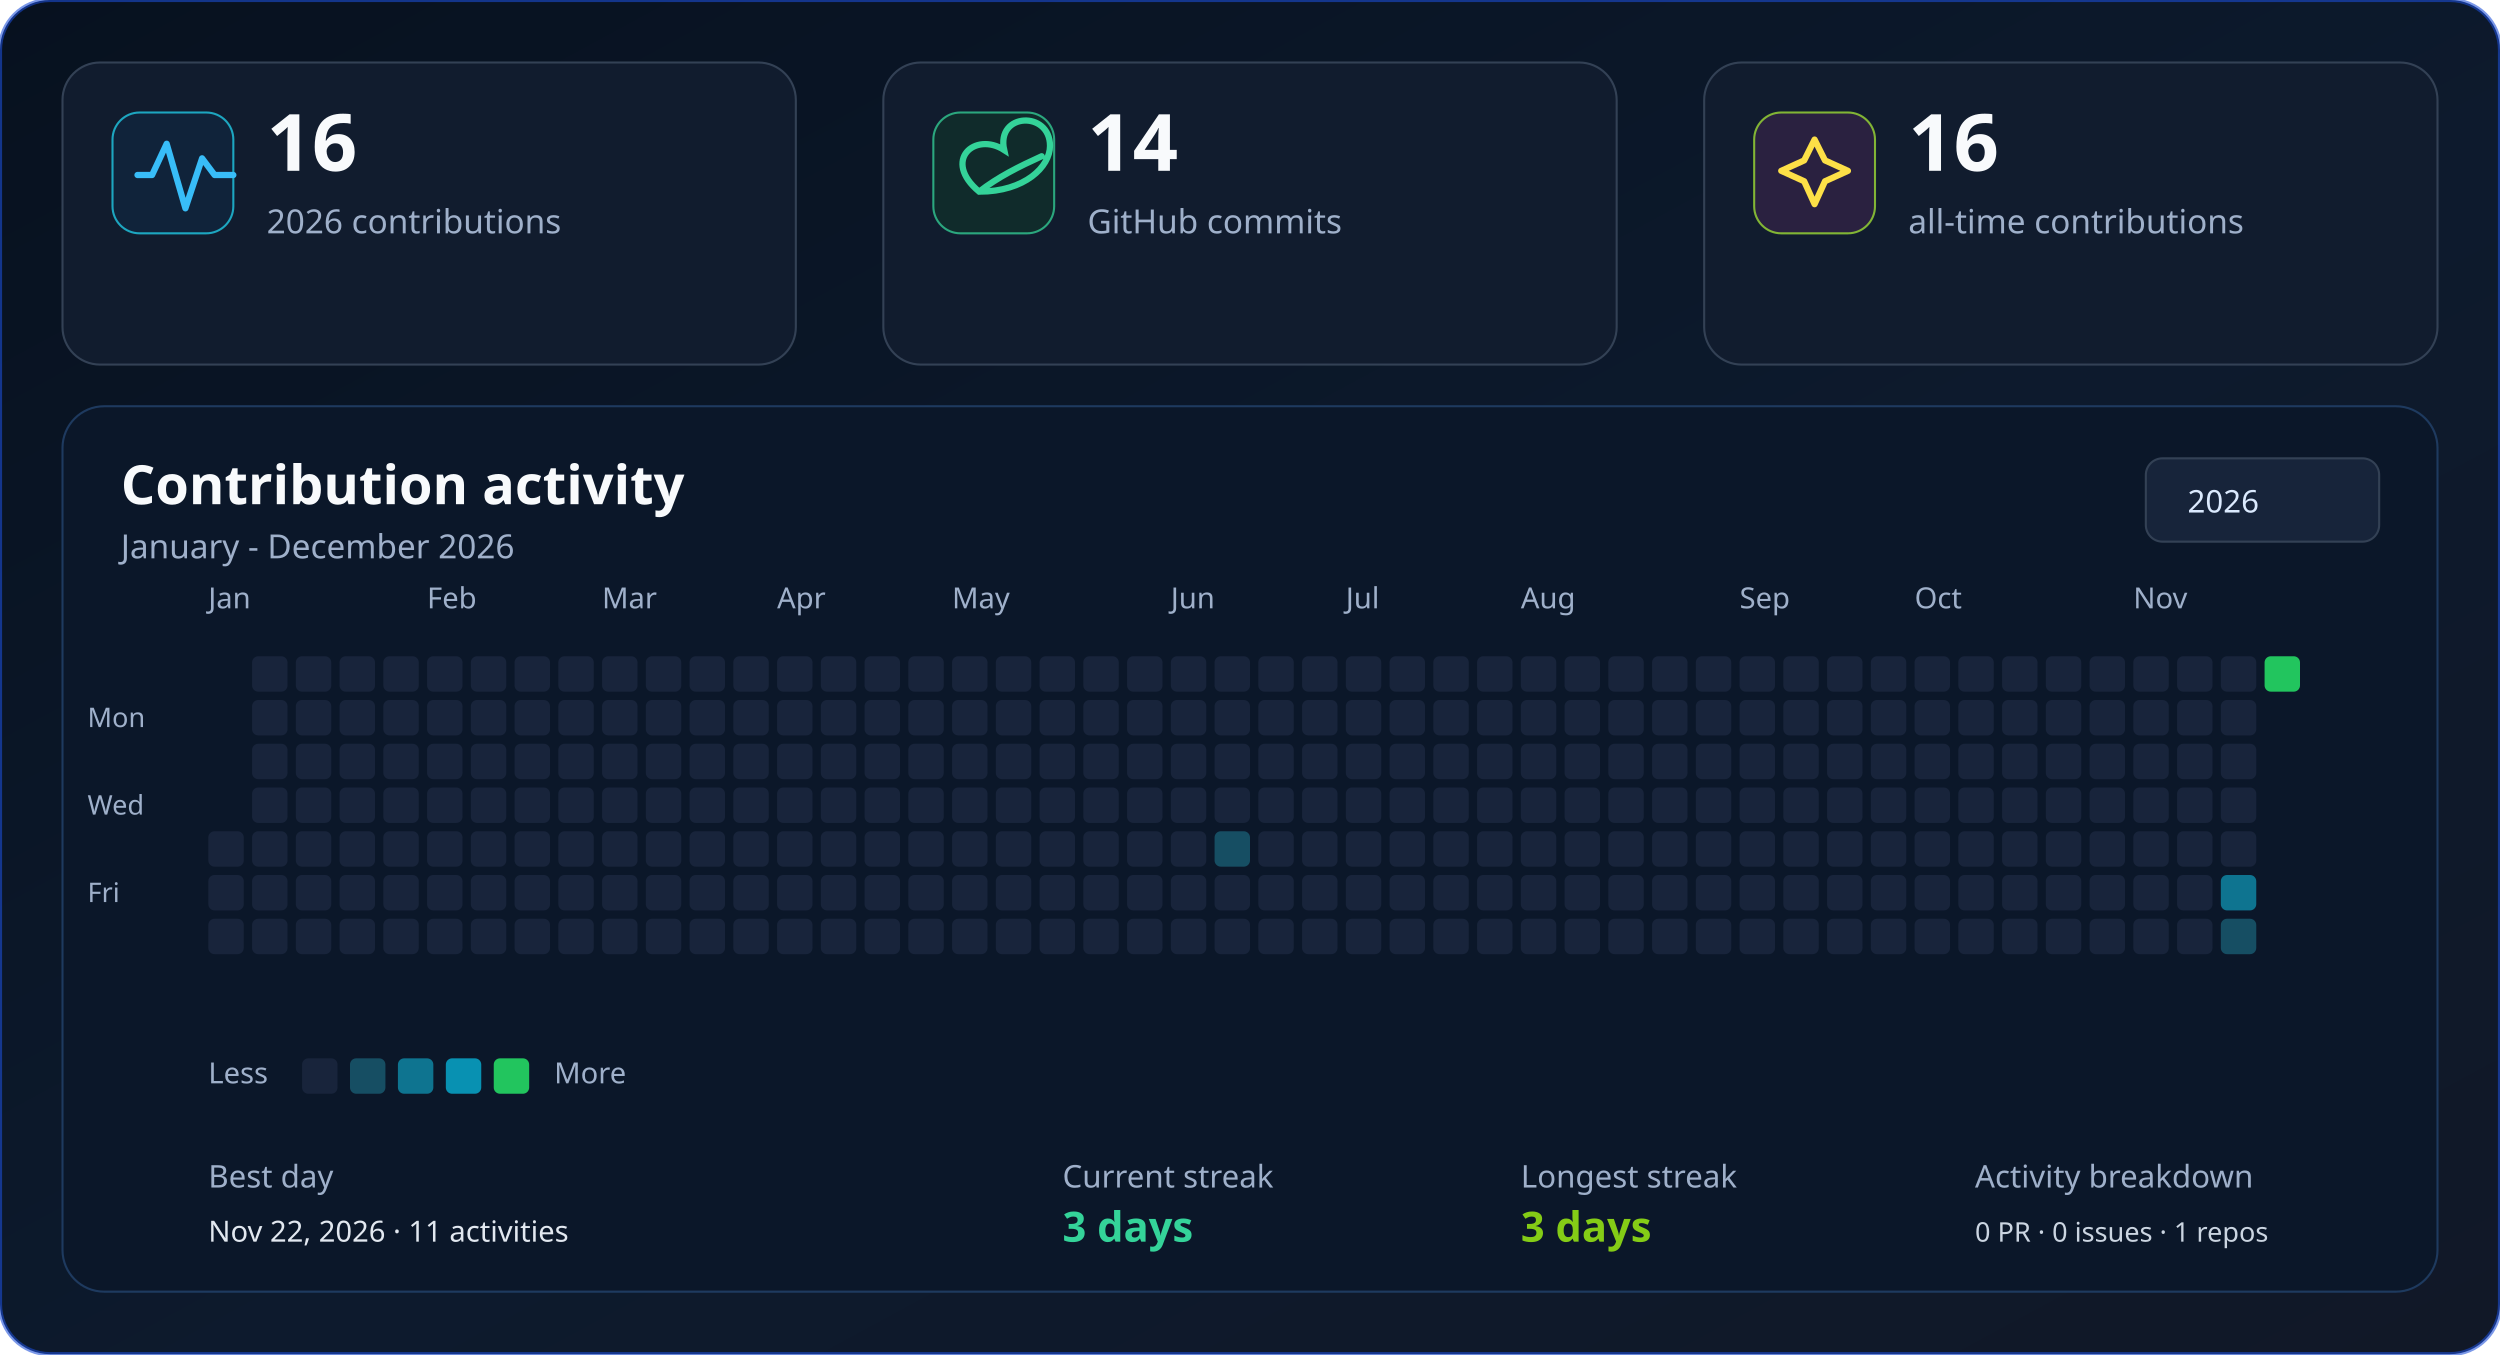
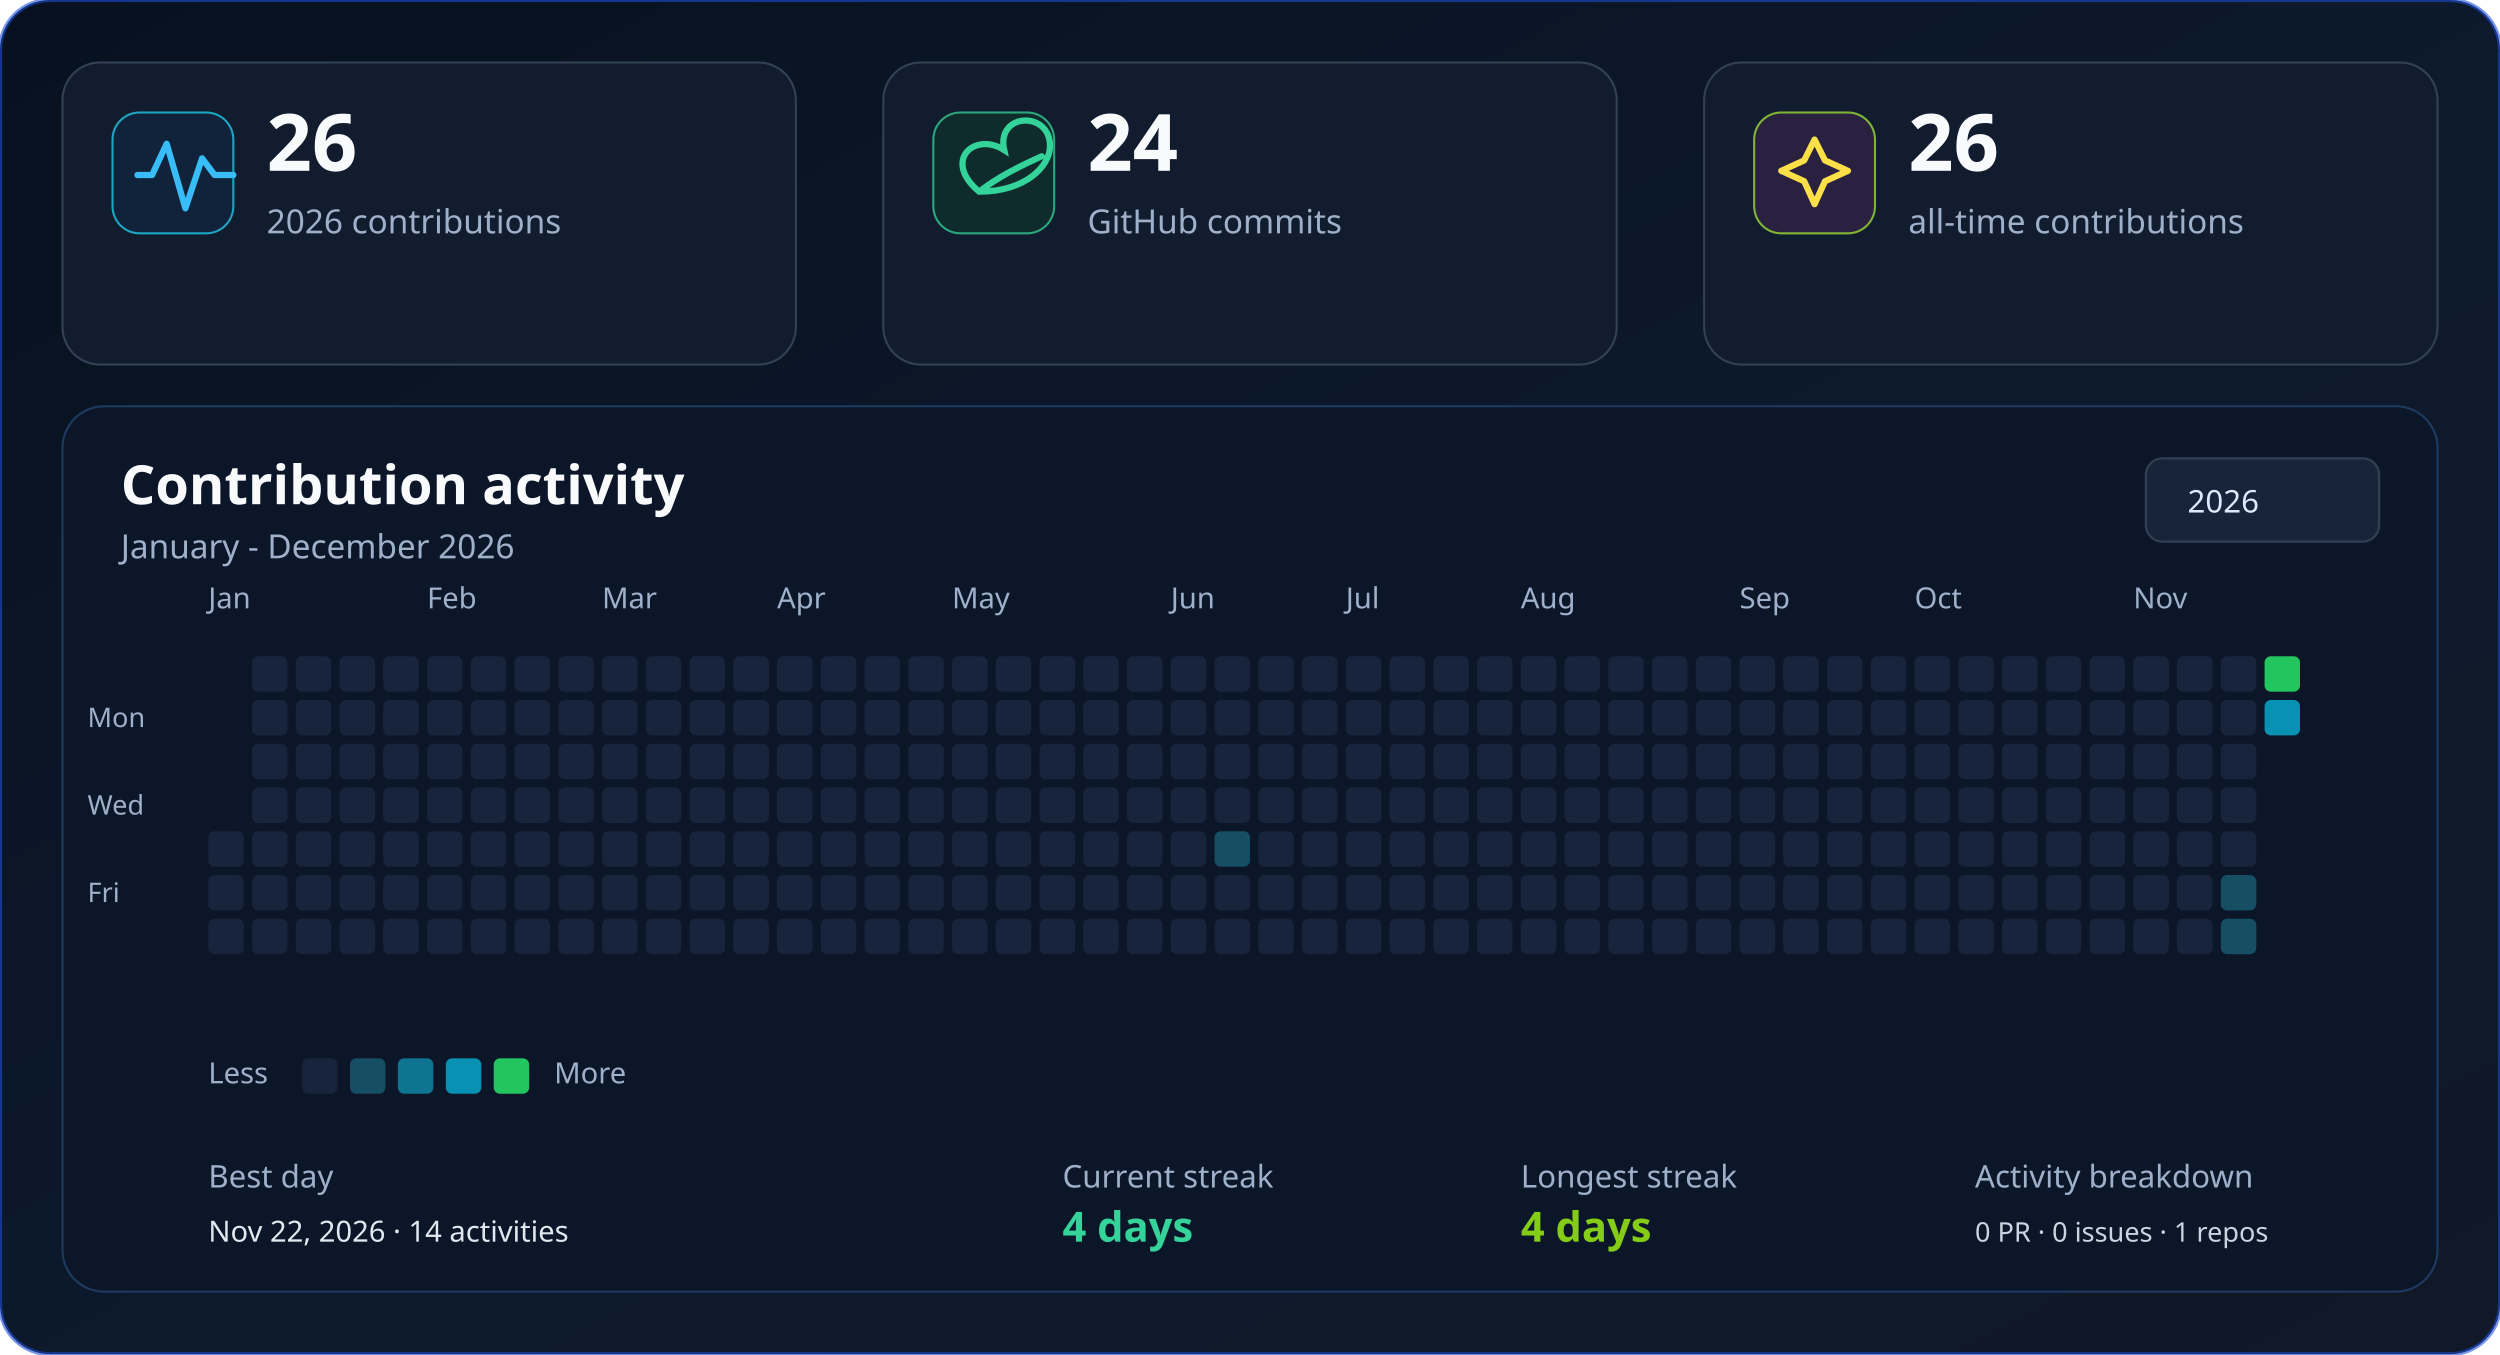
<svg xmlns="http://www.w3.org/2000/svg" width="1200" height="650" viewBox="0 0 1200 650" role="img" aria-labelledby="title desc">
  <defs>
    <linearGradient id="background" x1="0" y1="0" x2="1" y2="1">
      <stop stop-color="#07111f" />
      <stop offset=".55" stop-color="#0d1a2d" />
      <stop offset="1" stop-color="#111827" />
    </linearGradient>
    <linearGradient id="cyan" x1="0" y1="0" x2="1" y2="1">
      <stop stop-color="#22d3ee" />
      <stop offset="1" stop-color="#3b82f6" />
    </linearGradient>
  </defs>
  <rect width="1200" height="650" rx="24" fill="url(#background)" stroke="#1d4ed8" stroke-opacity=".58" stroke-width="2" />
  <g>
    <rect x="30" y="30" width="352" height="145" rx="18" fill="#111c2e" stroke="#334155" />
    <rect x="424" y="30" width="352" height="145" rx="18" fill="#111c2e" stroke="#334155" />
    <rect x="818" y="30" width="352" height="145" rx="18" fill="#111c2e" stroke="#334155" />
    <rect x="54" y="54" width="58" height="58" rx="13" fill="#10233a" stroke="#22d3ee" stroke-opacity=".75" />
    <path d="M66 84h7l7-15 9 31 8-24 6 8h9" fill="none" stroke="#38bdf8" stroke-width="3" stroke-linecap="round" stroke-linejoin="round" />
-     <text x="128" y="82" fill="#f8fafc" font-family="system-ui,sans-serif" font-size="38" font-weight="800">16</text>
+     <text x="128" y="82" fill="#f8fafc" font-family="system-ui,sans-serif" font-size="38" font-weight="800">26</text>
    <text x="128" y="112" fill="#9fb0ca" font-family="system-ui,sans-serif" font-size="16">2026 contributions</text>
    <rect x="448" y="54" width="58" height="58" rx="13" fill="#102b2b" stroke="#34d399" stroke-opacity=".75" />
    <path d="M470 92c-18-15-2-29 12-20-4-18 22-19 22-2 0 10-12 22-34 22zm0 0c9-7 19-12 30-17" fill="none" stroke="#34d399" stroke-width="3" stroke-linecap="round" />
-     <text x="522" y="82" fill="#f8fafc" font-family="system-ui,sans-serif" font-size="38" font-weight="800">14</text>
+     <text x="522" y="82" fill="#f8fafc" font-family="system-ui,sans-serif" font-size="38" font-weight="800">24</text>
    <text x="522" y="112" fill="#9fb0ca" font-family="system-ui,sans-serif" font-size="16">GitHub commits</text>
    <rect x="842" y="54" width="58" height="58" rx="13" fill="#2a2140" stroke="#a3e635" stroke-opacity=".75" />
    <path d="M871 67l5 10 11 5-11 5-5 11-5-11-11-5 11-5z" fill="none" stroke="#fde047" stroke-width="3" stroke-linejoin="round" />
-     <text x="916" y="82" fill="#f8fafc" font-family="system-ui,sans-serif" font-size="38" font-weight="800">16</text>
+     <text x="916" y="82" fill="#f8fafc" font-family="system-ui,sans-serif" font-size="38" font-weight="800">26</text>
    <text x="916" y="112" fill="#9fb0ca" font-family="system-ui,sans-serif" font-size="16">all-time contributions</text>
  </g>
  <rect x="30" y="195" width="1140" height="425" rx="20" fill="#0b1729" stroke="#1e3a5f" />
  <text x="58" y="242" fill="#f8fafc" font-family="system-ui,sans-serif" font-size="26" font-weight="800">Contribution activity</text>
  <text x="58" y="268" fill="#9fb0ca" font-family="system-ui,sans-serif" font-size="16">January - December 2026</text>
  <rect x="1030" y="220" width="112" height="40" rx="8" fill="#17243a" stroke="#334155" />
  <text x="1050" y="246" fill="#dbeafe" font-family="system-ui,sans-serif" font-size="15">2026</text>
  <text x="100" y="292" fill="#9fb0ca" font-family="system-ui,sans-serif" font-size="14">Jan</text>
  <text x="205" y="292" fill="#9fb0ca" font-family="system-ui,sans-serif" font-size="14">Feb</text>
  <text x="289" y="292" fill="#9fb0ca" font-family="system-ui,sans-serif" font-size="14">Mar</text>
  <text x="373" y="292" fill="#9fb0ca" font-family="system-ui,sans-serif" font-size="14">Apr</text>
  <text x="457" y="292" fill="#9fb0ca" font-family="system-ui,sans-serif" font-size="14">May</text>
  <text x="562" y="292" fill="#9fb0ca" font-family="system-ui,sans-serif" font-size="14">Jun</text>
  <text x="646" y="292" fill="#9fb0ca" font-family="system-ui,sans-serif" font-size="14">Jul</text>
  <text x="730" y="292" fill="#9fb0ca" font-family="system-ui,sans-serif" font-size="14">Aug</text>
  <text x="835" y="292" fill="#9fb0ca" font-family="system-ui,sans-serif" font-size="14">Sep</text>
  <text x="919" y="292" fill="#9fb0ca" font-family="system-ui,sans-serif" font-size="14">Oct</text>
  <text x="1024" y="292" fill="#9fb0ca" font-family="system-ui,sans-serif" font-size="14">Nov</text>
  <text x="42" y="349" fill="#9fb0ca" font-family="system-ui,sans-serif" font-size="13">Mon</text>
  <text x="42" y="391" fill="#9fb0ca" font-family="system-ui,sans-serif" font-size="13">Wed</text>
  <text x="42" y="433" fill="#9fb0ca" font-family="system-ui,sans-serif" font-size="13">Fri</text>
  <rect x="100" y="399" width="17" height="17" rx="3" fill="#18243b" />
  <rect x="100" y="420" width="17" height="17" rx="3" fill="#18243b" />
  <rect x="100" y="441" width="17" height="17" rx="3" fill="#18243b" />
  <rect x="121" y="315" width="17" height="17" rx="3" fill="#18243b" />
  <rect x="121" y="336" width="17" height="17" rx="3" fill="#18243b" />
  <rect x="121" y="357" width="17" height="17" rx="3" fill="#18243b" />
  <rect x="121" y="378" width="17" height="17" rx="3" fill="#18243b" />
  <rect x="121" y="399" width="17" height="17" rx="3" fill="#18243b" />
  <rect x="121" y="420" width="17" height="17" rx="3" fill="#18243b" />
  <rect x="121" y="441" width="17" height="17" rx="3" fill="#18243b" />
  <rect x="142" y="315" width="17" height="17" rx="3" fill="#18243b" />
  <rect x="142" y="336" width="17" height="17" rx="3" fill="#18243b" />
  <rect x="142" y="357" width="17" height="17" rx="3" fill="#18243b" />
  <rect x="142" y="378" width="17" height="17" rx="3" fill="#18243b" />
  <rect x="142" y="399" width="17" height="17" rx="3" fill="#18243b" />
  <rect x="142" y="420" width="17" height="17" rx="3" fill="#18243b" />
  <rect x="142" y="441" width="17" height="17" rx="3" fill="#18243b" />
  <rect x="163" y="315" width="17" height="17" rx="3" fill="#18243b" />
  <rect x="163" y="336" width="17" height="17" rx="3" fill="#18243b" />
  <rect x="163" y="357" width="17" height="17" rx="3" fill="#18243b" />
  <rect x="163" y="378" width="17" height="17" rx="3" fill="#18243b" />
  <rect x="163" y="399" width="17" height="17" rx="3" fill="#18243b" />
  <rect x="163" y="420" width="17" height="17" rx="3" fill="#18243b" />
  <rect x="163" y="441" width="17" height="17" rx="3" fill="#18243b" />
  <rect x="184" y="315" width="17" height="17" rx="3" fill="#18243b" />
  <rect x="184" y="336" width="17" height="17" rx="3" fill="#18243b" />
  <rect x="184" y="357" width="17" height="17" rx="3" fill="#18243b" />
  <rect x="184" y="378" width="17" height="17" rx="3" fill="#18243b" />
  <rect x="184" y="399" width="17" height="17" rx="3" fill="#18243b" />
  <rect x="184" y="420" width="17" height="17" rx="3" fill="#18243b" />
  <rect x="184" y="441" width="17" height="17" rx="3" fill="#18243b" />
  <rect x="205" y="315" width="17" height="17" rx="3" fill="#18243b" />
  <rect x="205" y="336" width="17" height="17" rx="3" fill="#18243b" />
  <rect x="205" y="357" width="17" height="17" rx="3" fill="#18243b" />
  <rect x="205" y="378" width="17" height="17" rx="3" fill="#18243b" />
  <rect x="205" y="399" width="17" height="17" rx="3" fill="#18243b" />
  <rect x="205" y="420" width="17" height="17" rx="3" fill="#18243b" />
  <rect x="205" y="441" width="17" height="17" rx="3" fill="#18243b" />
  <rect x="226" y="315" width="17" height="17" rx="3" fill="#18243b" />
  <rect x="226" y="336" width="17" height="17" rx="3" fill="#18243b" />
  <rect x="226" y="357" width="17" height="17" rx="3" fill="#18243b" />
  <rect x="226" y="378" width="17" height="17" rx="3" fill="#18243b" />
  <rect x="226" y="399" width="17" height="17" rx="3" fill="#18243b" />
  <rect x="226" y="420" width="17" height="17" rx="3" fill="#18243b" />
  <rect x="226" y="441" width="17" height="17" rx="3" fill="#18243b" />
  <rect x="247" y="315" width="17" height="17" rx="3" fill="#18243b" />
  <rect x="247" y="336" width="17" height="17" rx="3" fill="#18243b" />
  <rect x="247" y="357" width="17" height="17" rx="3" fill="#18243b" />
  <rect x="247" y="378" width="17" height="17" rx="3" fill="#18243b" />
  <rect x="247" y="399" width="17" height="17" rx="3" fill="#18243b" />
  <rect x="247" y="420" width="17" height="17" rx="3" fill="#18243b" />
  <rect x="247" y="441" width="17" height="17" rx="3" fill="#18243b" />
  <rect x="268" y="315" width="17" height="17" rx="3" fill="#18243b" />
  <rect x="268" y="336" width="17" height="17" rx="3" fill="#18243b" />
  <rect x="268" y="357" width="17" height="17" rx="3" fill="#18243b" />
  <rect x="268" y="378" width="17" height="17" rx="3" fill="#18243b" />
  <rect x="268" y="399" width="17" height="17" rx="3" fill="#18243b" />
  <rect x="268" y="420" width="17" height="17" rx="3" fill="#18243b" />
  <rect x="268" y="441" width="17" height="17" rx="3" fill="#18243b" />
  <rect x="289" y="315" width="17" height="17" rx="3" fill="#18243b" />
  <rect x="289" y="336" width="17" height="17" rx="3" fill="#18243b" />
  <rect x="289" y="357" width="17" height="17" rx="3" fill="#18243b" />
  <rect x="289" y="378" width="17" height="17" rx="3" fill="#18243b" />
  <rect x="289" y="399" width="17" height="17" rx="3" fill="#18243b" />
  <rect x="289" y="420" width="17" height="17" rx="3" fill="#18243b" />
  <rect x="289" y="441" width="17" height="17" rx="3" fill="#18243b" />
  <rect x="310" y="315" width="17" height="17" rx="3" fill="#18243b" />
  <rect x="310" y="336" width="17" height="17" rx="3" fill="#18243b" />
  <rect x="310" y="357" width="17" height="17" rx="3" fill="#18243b" />
  <rect x="310" y="378" width="17" height="17" rx="3" fill="#18243b" />
  <rect x="310" y="399" width="17" height="17" rx="3" fill="#18243b" />
  <rect x="310" y="420" width="17" height="17" rx="3" fill="#18243b" />
  <rect x="310" y="441" width="17" height="17" rx="3" fill="#18243b" />
  <rect x="331" y="315" width="17" height="17" rx="3" fill="#18243b" />
  <rect x="331" y="336" width="17" height="17" rx="3" fill="#18243b" />
  <rect x="331" y="357" width="17" height="17" rx="3" fill="#18243b" />
  <rect x="331" y="378" width="17" height="17" rx="3" fill="#18243b" />
  <rect x="331" y="399" width="17" height="17" rx="3" fill="#18243b" />
  <rect x="331" y="420" width="17" height="17" rx="3" fill="#18243b" />
  <rect x="331" y="441" width="17" height="17" rx="3" fill="#18243b" />
  <rect x="352" y="315" width="17" height="17" rx="3" fill="#18243b" />
  <rect x="352" y="336" width="17" height="17" rx="3" fill="#18243b" />
  <rect x="352" y="357" width="17" height="17" rx="3" fill="#18243b" />
  <rect x="352" y="378" width="17" height="17" rx="3" fill="#18243b" />
  <rect x="352" y="399" width="17" height="17" rx="3" fill="#18243b" />
  <rect x="352" y="420" width="17" height="17" rx="3" fill="#18243b" />
  <rect x="352" y="441" width="17" height="17" rx="3" fill="#18243b" />
  <rect x="373" y="315" width="17" height="17" rx="3" fill="#18243b" />
  <rect x="373" y="336" width="17" height="17" rx="3" fill="#18243b" />
  <rect x="373" y="357" width="17" height="17" rx="3" fill="#18243b" />
  <rect x="373" y="378" width="17" height="17" rx="3" fill="#18243b" />
  <rect x="373" y="399" width="17" height="17" rx="3" fill="#18243b" />
  <rect x="373" y="420" width="17" height="17" rx="3" fill="#18243b" />
  <rect x="373" y="441" width="17" height="17" rx="3" fill="#18243b" />
  <rect x="394" y="315" width="17" height="17" rx="3" fill="#18243b" />
  <rect x="394" y="336" width="17" height="17" rx="3" fill="#18243b" />
  <rect x="394" y="357" width="17" height="17" rx="3" fill="#18243b" />
  <rect x="394" y="378" width="17" height="17" rx="3" fill="#18243b" />
  <rect x="394" y="399" width="17" height="17" rx="3" fill="#18243b" />
  <rect x="394" y="420" width="17" height="17" rx="3" fill="#18243b" />
  <rect x="394" y="441" width="17" height="17" rx="3" fill="#18243b" />
  <rect x="415" y="315" width="17" height="17" rx="3" fill="#18243b" />
  <rect x="415" y="336" width="17" height="17" rx="3" fill="#18243b" />
  <rect x="415" y="357" width="17" height="17" rx="3" fill="#18243b" />
  <rect x="415" y="378" width="17" height="17" rx="3" fill="#18243b" />
  <rect x="415" y="399" width="17" height="17" rx="3" fill="#18243b" />
  <rect x="415" y="420" width="17" height="17" rx="3" fill="#18243b" />
  <rect x="415" y="441" width="17" height="17" rx="3" fill="#18243b" />
  <rect x="436" y="315" width="17" height="17" rx="3" fill="#18243b" />
  <rect x="436" y="336" width="17" height="17" rx="3" fill="#18243b" />
  <rect x="436" y="357" width="17" height="17" rx="3" fill="#18243b" />
  <rect x="436" y="378" width="17" height="17" rx="3" fill="#18243b" />
  <rect x="436" y="399" width="17" height="17" rx="3" fill="#18243b" />
  <rect x="436" y="420" width="17" height="17" rx="3" fill="#18243b" />
  <rect x="436" y="441" width="17" height="17" rx="3" fill="#18243b" />
  <rect x="457" y="315" width="17" height="17" rx="3" fill="#18243b" />
  <rect x="457" y="336" width="17" height="17" rx="3" fill="#18243b" />
  <rect x="457" y="357" width="17" height="17" rx="3" fill="#18243b" />
  <rect x="457" y="378" width="17" height="17" rx="3" fill="#18243b" />
  <rect x="457" y="399" width="17" height="17" rx="3" fill="#18243b" />
  <rect x="457" y="420" width="17" height="17" rx="3" fill="#18243b" />
  <rect x="457" y="441" width="17" height="17" rx="3" fill="#18243b" />
  <rect x="478" y="315" width="17" height="17" rx="3" fill="#18243b" />
  <rect x="478" y="336" width="17" height="17" rx="3" fill="#18243b" />
  <rect x="478" y="357" width="17" height="17" rx="3" fill="#18243b" />
  <rect x="478" y="378" width="17" height="17" rx="3" fill="#18243b" />
  <rect x="478" y="399" width="17" height="17" rx="3" fill="#18243b" />
  <rect x="478" y="420" width="17" height="17" rx="3" fill="#18243b" />
  <rect x="478" y="441" width="17" height="17" rx="3" fill="#18243b" />
  <rect x="499" y="315" width="17" height="17" rx="3" fill="#18243b" />
  <rect x="499" y="336" width="17" height="17" rx="3" fill="#18243b" />
  <rect x="499" y="357" width="17" height="17" rx="3" fill="#18243b" />
  <rect x="499" y="378" width="17" height="17" rx="3" fill="#18243b" />
  <rect x="499" y="399" width="17" height="17" rx="3" fill="#18243b" />
  <rect x="499" y="420" width="17" height="17" rx="3" fill="#18243b" />
  <rect x="499" y="441" width="17" height="17" rx="3" fill="#18243b" />
  <rect x="520" y="315" width="17" height="17" rx="3" fill="#18243b" />
  <rect x="520" y="336" width="17" height="17" rx="3" fill="#18243b" />
  <rect x="520" y="357" width="17" height="17" rx="3" fill="#18243b" />
  <rect x="520" y="378" width="17" height="17" rx="3" fill="#18243b" />
  <rect x="520" y="399" width="17" height="17" rx="3" fill="#18243b" />
  <rect x="520" y="420" width="17" height="17" rx="3" fill="#18243b" />
  <rect x="520" y="441" width="17" height="17" rx="3" fill="#18243b" />
  <rect x="541" y="315" width="17" height="17" rx="3" fill="#18243b" />
  <rect x="541" y="336" width="17" height="17" rx="3" fill="#18243b" />
  <rect x="541" y="357" width="17" height="17" rx="3" fill="#18243b" />
  <rect x="541" y="378" width="17" height="17" rx="3" fill="#18243b" />
  <rect x="541" y="399" width="17" height="17" rx="3" fill="#18243b" />
  <rect x="541" y="420" width="17" height="17" rx="3" fill="#18243b" />
  <rect x="541" y="441" width="17" height="17" rx="3" fill="#18243b" />
  <rect x="562" y="315" width="17" height="17" rx="3" fill="#18243b" />
  <rect x="562" y="336" width="17" height="17" rx="3" fill="#18243b" />
  <rect x="562" y="357" width="17" height="17" rx="3" fill="#18243b" />
  <rect x="562" y="378" width="17" height="17" rx="3" fill="#18243b" />
  <rect x="562" y="399" width="17" height="17" rx="3" fill="#18243b" />
  <rect x="562" y="420" width="17" height="17" rx="3" fill="#18243b" />
  <rect x="562" y="441" width="17" height="17" rx="3" fill="#18243b" />
  <rect x="583" y="315" width="17" height="17" rx="3" fill="#18243b" />
  <rect x="583" y="336" width="17" height="17" rx="3" fill="#18243b" />
  <rect x="583" y="357" width="17" height="17" rx="3" fill="#18243b" />
  <rect x="583" y="378" width="17" height="17" rx="3" fill="#18243b" />
  <rect x="583" y="399" width="17" height="17" rx="3" fill="#164e63" />
  <rect x="583" y="420" width="17" height="17" rx="3" fill="#18243b" />
  <rect x="583" y="441" width="17" height="17" rx="3" fill="#18243b" />
  <rect x="604" y="315" width="17" height="17" rx="3" fill="#18243b" />
  <rect x="604" y="336" width="17" height="17" rx="3" fill="#18243b" />
  <rect x="604" y="357" width="17" height="17" rx="3" fill="#18243b" />
  <rect x="604" y="378" width="17" height="17" rx="3" fill="#18243b" />
  <rect x="604" y="399" width="17" height="17" rx="3" fill="#18243b" />
  <rect x="604" y="420" width="17" height="17" rx="3" fill="#18243b" />
  <rect x="604" y="441" width="17" height="17" rx="3" fill="#18243b" />
  <rect x="625" y="315" width="17" height="17" rx="3" fill="#18243b" />
  <rect x="625" y="336" width="17" height="17" rx="3" fill="#18243b" />
  <rect x="625" y="357" width="17" height="17" rx="3" fill="#18243b" />
  <rect x="625" y="378" width="17" height="17" rx="3" fill="#18243b" />
  <rect x="625" y="399" width="17" height="17" rx="3" fill="#18243b" />
  <rect x="625" y="420" width="17" height="17" rx="3" fill="#18243b" />
  <rect x="625" y="441" width="17" height="17" rx="3" fill="#18243b" />
  <rect x="646" y="315" width="17" height="17" rx="3" fill="#18243b" />
  <rect x="646" y="336" width="17" height="17" rx="3" fill="#18243b" />
  <rect x="646" y="357" width="17" height="17" rx="3" fill="#18243b" />
  <rect x="646" y="378" width="17" height="17" rx="3" fill="#18243b" />
  <rect x="646" y="399" width="17" height="17" rx="3" fill="#18243b" />
  <rect x="646" y="420" width="17" height="17" rx="3" fill="#18243b" />
  <rect x="646" y="441" width="17" height="17" rx="3" fill="#18243b" />
  <rect x="667" y="315" width="17" height="17" rx="3" fill="#18243b" />
  <rect x="667" y="336" width="17" height="17" rx="3" fill="#18243b" />
  <rect x="667" y="357" width="17" height="17" rx="3" fill="#18243b" />
  <rect x="667" y="378" width="17" height="17" rx="3" fill="#18243b" />
  <rect x="667" y="399" width="17" height="17" rx="3" fill="#18243b" />
  <rect x="667" y="420" width="17" height="17" rx="3" fill="#18243b" />
  <rect x="667" y="441" width="17" height="17" rx="3" fill="#18243b" />
  <rect x="688" y="315" width="17" height="17" rx="3" fill="#18243b" />
  <rect x="688" y="336" width="17" height="17" rx="3" fill="#18243b" />
  <rect x="688" y="357" width="17" height="17" rx="3" fill="#18243b" />
  <rect x="688" y="378" width="17" height="17" rx="3" fill="#18243b" />
  <rect x="688" y="399" width="17" height="17" rx="3" fill="#18243b" />
  <rect x="688" y="420" width="17" height="17" rx="3" fill="#18243b" />
  <rect x="688" y="441" width="17" height="17" rx="3" fill="#18243b" />
  <rect x="709" y="315" width="17" height="17" rx="3" fill="#18243b" />
  <rect x="709" y="336" width="17" height="17" rx="3" fill="#18243b" />
  <rect x="709" y="357" width="17" height="17" rx="3" fill="#18243b" />
  <rect x="709" y="378" width="17" height="17" rx="3" fill="#18243b" />
  <rect x="709" y="399" width="17" height="17" rx="3" fill="#18243b" />
  <rect x="709" y="420" width="17" height="17" rx="3" fill="#18243b" />
  <rect x="709" y="441" width="17" height="17" rx="3" fill="#18243b" />
  <rect x="730" y="315" width="17" height="17" rx="3" fill="#18243b" />
  <rect x="730" y="336" width="17" height="17" rx="3" fill="#18243b" />
  <rect x="730" y="357" width="17" height="17" rx="3" fill="#18243b" />
  <rect x="730" y="378" width="17" height="17" rx="3" fill="#18243b" />
  <rect x="730" y="399" width="17" height="17" rx="3" fill="#18243b" />
  <rect x="730" y="420" width="17" height="17" rx="3" fill="#18243b" />
  <rect x="730" y="441" width="17" height="17" rx="3" fill="#18243b" />
  <rect x="751" y="315" width="17" height="17" rx="3" fill="#18243b" />
  <rect x="751" y="336" width="17" height="17" rx="3" fill="#18243b" />
  <rect x="751" y="357" width="17" height="17" rx="3" fill="#18243b" />
  <rect x="751" y="378" width="17" height="17" rx="3" fill="#18243b" />
  <rect x="751" y="399" width="17" height="17" rx="3" fill="#18243b" />
  <rect x="751" y="420" width="17" height="17" rx="3" fill="#18243b" />
  <rect x="751" y="441" width="17" height="17" rx="3" fill="#18243b" />
  <rect x="772" y="315" width="17" height="17" rx="3" fill="#18243b" />
  <rect x="772" y="336" width="17" height="17" rx="3" fill="#18243b" />
  <rect x="772" y="357" width="17" height="17" rx="3" fill="#18243b" />
  <rect x="772" y="378" width="17" height="17" rx="3" fill="#18243b" />
  <rect x="772" y="399" width="17" height="17" rx="3" fill="#18243b" />
  <rect x="772" y="420" width="17" height="17" rx="3" fill="#18243b" />
  <rect x="772" y="441" width="17" height="17" rx="3" fill="#18243b" />
  <rect x="793" y="315" width="17" height="17" rx="3" fill="#18243b" />
  <rect x="793" y="336" width="17" height="17" rx="3" fill="#18243b" />
  <rect x="793" y="357" width="17" height="17" rx="3" fill="#18243b" />
  <rect x="793" y="378" width="17" height="17" rx="3" fill="#18243b" />
  <rect x="793" y="399" width="17" height="17" rx="3" fill="#18243b" />
  <rect x="793" y="420" width="17" height="17" rx="3" fill="#18243b" />
  <rect x="793" y="441" width="17" height="17" rx="3" fill="#18243b" />
  <rect x="814" y="315" width="17" height="17" rx="3" fill="#18243b" />
  <rect x="814" y="336" width="17" height="17" rx="3" fill="#18243b" />
  <rect x="814" y="357" width="17" height="17" rx="3" fill="#18243b" />
  <rect x="814" y="378" width="17" height="17" rx="3" fill="#18243b" />
  <rect x="814" y="399" width="17" height="17" rx="3" fill="#18243b" />
  <rect x="814" y="420" width="17" height="17" rx="3" fill="#18243b" />
  <rect x="814" y="441" width="17" height="17" rx="3" fill="#18243b" />
  <rect x="835" y="315" width="17" height="17" rx="3" fill="#18243b" />
  <rect x="835" y="336" width="17" height="17" rx="3" fill="#18243b" />
  <rect x="835" y="357" width="17" height="17" rx="3" fill="#18243b" />
  <rect x="835" y="378" width="17" height="17" rx="3" fill="#18243b" />
  <rect x="835" y="399" width="17" height="17" rx="3" fill="#18243b" />
  <rect x="835" y="420" width="17" height="17" rx="3" fill="#18243b" />
  <rect x="835" y="441" width="17" height="17" rx="3" fill="#18243b" />
  <rect x="856" y="315" width="17" height="17" rx="3" fill="#18243b" />
  <rect x="856" y="336" width="17" height="17" rx="3" fill="#18243b" />
  <rect x="856" y="357" width="17" height="17" rx="3" fill="#18243b" />
  <rect x="856" y="378" width="17" height="17" rx="3" fill="#18243b" />
  <rect x="856" y="399" width="17" height="17" rx="3" fill="#18243b" />
  <rect x="856" y="420" width="17" height="17" rx="3" fill="#18243b" />
  <rect x="856" y="441" width="17" height="17" rx="3" fill="#18243b" />
  <rect x="877" y="315" width="17" height="17" rx="3" fill="#18243b" />
  <rect x="877" y="336" width="17" height="17" rx="3" fill="#18243b" />
  <rect x="877" y="357" width="17" height="17" rx="3" fill="#18243b" />
  <rect x="877" y="378" width="17" height="17" rx="3" fill="#18243b" />
  <rect x="877" y="399" width="17" height="17" rx="3" fill="#18243b" />
  <rect x="877" y="420" width="17" height="17" rx="3" fill="#18243b" />
  <rect x="877" y="441" width="17" height="17" rx="3" fill="#18243b" />
  <rect x="898" y="315" width="17" height="17" rx="3" fill="#18243b" />
  <rect x="898" y="336" width="17" height="17" rx="3" fill="#18243b" />
  <rect x="898" y="357" width="17" height="17" rx="3" fill="#18243b" />
  <rect x="898" y="378" width="17" height="17" rx="3" fill="#18243b" />
  <rect x="898" y="399" width="17" height="17" rx="3" fill="#18243b" />
  <rect x="898" y="420" width="17" height="17" rx="3" fill="#18243b" />
  <rect x="898" y="441" width="17" height="17" rx="3" fill="#18243b" />
  <rect x="919" y="315" width="17" height="17" rx="3" fill="#18243b" />
  <rect x="919" y="336" width="17" height="17" rx="3" fill="#18243b" />
  <rect x="919" y="357" width="17" height="17" rx="3" fill="#18243b" />
  <rect x="919" y="378" width="17" height="17" rx="3" fill="#18243b" />
  <rect x="919" y="399" width="17" height="17" rx="3" fill="#18243b" />
  <rect x="919" y="420" width="17" height="17" rx="3" fill="#18243b" />
  <rect x="919" y="441" width="17" height="17" rx="3" fill="#18243b" />
  <rect x="940" y="315" width="17" height="17" rx="3" fill="#18243b" />
  <rect x="940" y="336" width="17" height="17" rx="3" fill="#18243b" />
  <rect x="940" y="357" width="17" height="17" rx="3" fill="#18243b" />
  <rect x="940" y="378" width="17" height="17" rx="3" fill="#18243b" />
  <rect x="940" y="399" width="17" height="17" rx="3" fill="#18243b" />
  <rect x="940" y="420" width="17" height="17" rx="3" fill="#18243b" />
  <rect x="940" y="441" width="17" height="17" rx="3" fill="#18243b" />
  <rect x="961" y="315" width="17" height="17" rx="3" fill="#18243b" />
  <rect x="961" y="336" width="17" height="17" rx="3" fill="#18243b" />
  <rect x="961" y="357" width="17" height="17" rx="3" fill="#18243b" />
  <rect x="961" y="378" width="17" height="17" rx="3" fill="#18243b" />
  <rect x="961" y="399" width="17" height="17" rx="3" fill="#18243b" />
  <rect x="961" y="420" width="17" height="17" rx="3" fill="#18243b" />
  <rect x="961" y="441" width="17" height="17" rx="3" fill="#18243b" />
  <rect x="982" y="315" width="17" height="17" rx="3" fill="#18243b" />
  <rect x="982" y="336" width="17" height="17" rx="3" fill="#18243b" />
  <rect x="982" y="357" width="17" height="17" rx="3" fill="#18243b" />
  <rect x="982" y="378" width="17" height="17" rx="3" fill="#18243b" />
  <rect x="982" y="399" width="17" height="17" rx="3" fill="#18243b" />
  <rect x="982" y="420" width="17" height="17" rx="3" fill="#18243b" />
  <rect x="982" y="441" width="17" height="17" rx="3" fill="#18243b" />
  <rect x="1003" y="315" width="17" height="17" rx="3" fill="#18243b" />
  <rect x="1003" y="336" width="17" height="17" rx="3" fill="#18243b" />
  <rect x="1003" y="357" width="17" height="17" rx="3" fill="#18243b" />
  <rect x="1003" y="378" width="17" height="17" rx="3" fill="#18243b" />
  <rect x="1003" y="399" width="17" height="17" rx="3" fill="#18243b" />
  <rect x="1003" y="420" width="17" height="17" rx="3" fill="#18243b" />
  <rect x="1003" y="441" width="17" height="17" rx="3" fill="#18243b" />
  <rect x="1024" y="315" width="17" height="17" rx="3" fill="#18243b" />
  <rect x="1024" y="336" width="17" height="17" rx="3" fill="#18243b" />
  <rect x="1024" y="357" width="17" height="17" rx="3" fill="#18243b" />
  <rect x="1024" y="378" width="17" height="17" rx="3" fill="#18243b" />
  <rect x="1024" y="399" width="17" height="17" rx="3" fill="#18243b" />
  <rect x="1024" y="420" width="17" height="17" rx="3" fill="#18243b" />
  <rect x="1024" y="441" width="17" height="17" rx="3" fill="#18243b" />
  <rect x="1045" y="315" width="17" height="17" rx="3" fill="#18243b" />
  <rect x="1045" y="336" width="17" height="17" rx="3" fill="#18243b" />
  <rect x="1045" y="357" width="17" height="17" rx="3" fill="#18243b" />
  <rect x="1045" y="378" width="17" height="17" rx="3" fill="#18243b" />
  <rect x="1045" y="399" width="17" height="17" rx="3" fill="#18243b" />
  <rect x="1045" y="420" width="17" height="17" rx="3" fill="#18243b" />
  <rect x="1045" y="441" width="17" height="17" rx="3" fill="#18243b" />
  <rect x="1066" y="315" width="17" height="17" rx="3" fill="#18243b" />
  <rect x="1066" y="336" width="17" height="17" rx="3" fill="#18243b" />
  <rect x="1066" y="357" width="17" height="17" rx="3" fill="#18243b" />
  <rect x="1066" y="378" width="17" height="17" rx="3" fill="#18243b" />
  <rect x="1066" y="399" width="17" height="17" rx="3" fill="#18243b" />
-   <rect x="1066" y="420" width="17" height="17" rx="3" fill="#0e7490" />
+   <rect x="1066" y="420" width="17" height="17" rx="3" fill="#164e63" />
  <rect x="1066" y="441" width="17" height="17" rx="3" fill="#164e63" />
  <rect x="1087" y="315" width="17" height="17" rx="3" fill="#22c55e" />
+   <rect x="1087" y="336" width="17" height="17" rx="3" fill="#0891b2" />
  <text x="100" y="520" fill="#9fb0ca" font-family="system-ui,sans-serif" font-size="14">Less</text>
  <rect x="145" y="508" width="17" height="17" rx="3" fill="#18243b" />
  <rect x="168" y="508" width="17" height="17" rx="3" fill="#164e63" />
  <rect x="191" y="508" width="17" height="17" rx="3" fill="#0e7490" />
  <rect x="214" y="508" width="17" height="17" rx="3" fill="#0891b2" />
  <rect x="237" y="508" width="17" height="17" rx="3" fill="#22c55e" />
  <text x="266" y="520" fill="#9fb0ca" font-family="system-ui,sans-serif" font-size="14">More</text>
  <text x="100" y="570" fill="#9fb0ca" font-family="system-ui,sans-serif" font-size="15">Best day</text>
-   <text x="100" y="596" fill="#e2e8f0" font-family="system-ui,sans-serif" font-size="14">Nov 22, 2026 · 11 activities</text>
+   <text x="100" y="596" fill="#e2e8f0" font-family="system-ui,sans-serif" font-size="14">Nov 22, 2026 · 14 activities</text>
  <text x="510" y="570" fill="#9fb0ca" font-family="system-ui,sans-serif" font-size="15">Current streak</text>
-   <text x="510" y="596" fill="#34d399" font-family="system-ui,sans-serif" font-size="20" font-weight="800">3 days</text>
+   <text x="510" y="596" fill="#34d399" font-family="system-ui,sans-serif" font-size="20" font-weight="800">4 days</text>
  <text x="730" y="570" fill="#9fb0ca" font-family="system-ui,sans-serif" font-size="15">Longest streak</text>
-   <text x="730" y="596" fill="#84cc16" font-family="system-ui,sans-serif" font-size="20" font-weight="800">3 days</text>
+   <text x="730" y="596" fill="#84cc16" font-family="system-ui,sans-serif" font-size="20" font-weight="800">4 days</text>
  <text x="948" y="570" fill="#9fb0ca" font-family="system-ui,sans-serif" font-size="15">Activity breakdown</text>
  <text x="948" y="596" fill="#cbd5e1" font-family="system-ui,sans-serif" font-size="13">0 PR · 0 issues · 1 repos</text>
</svg>
